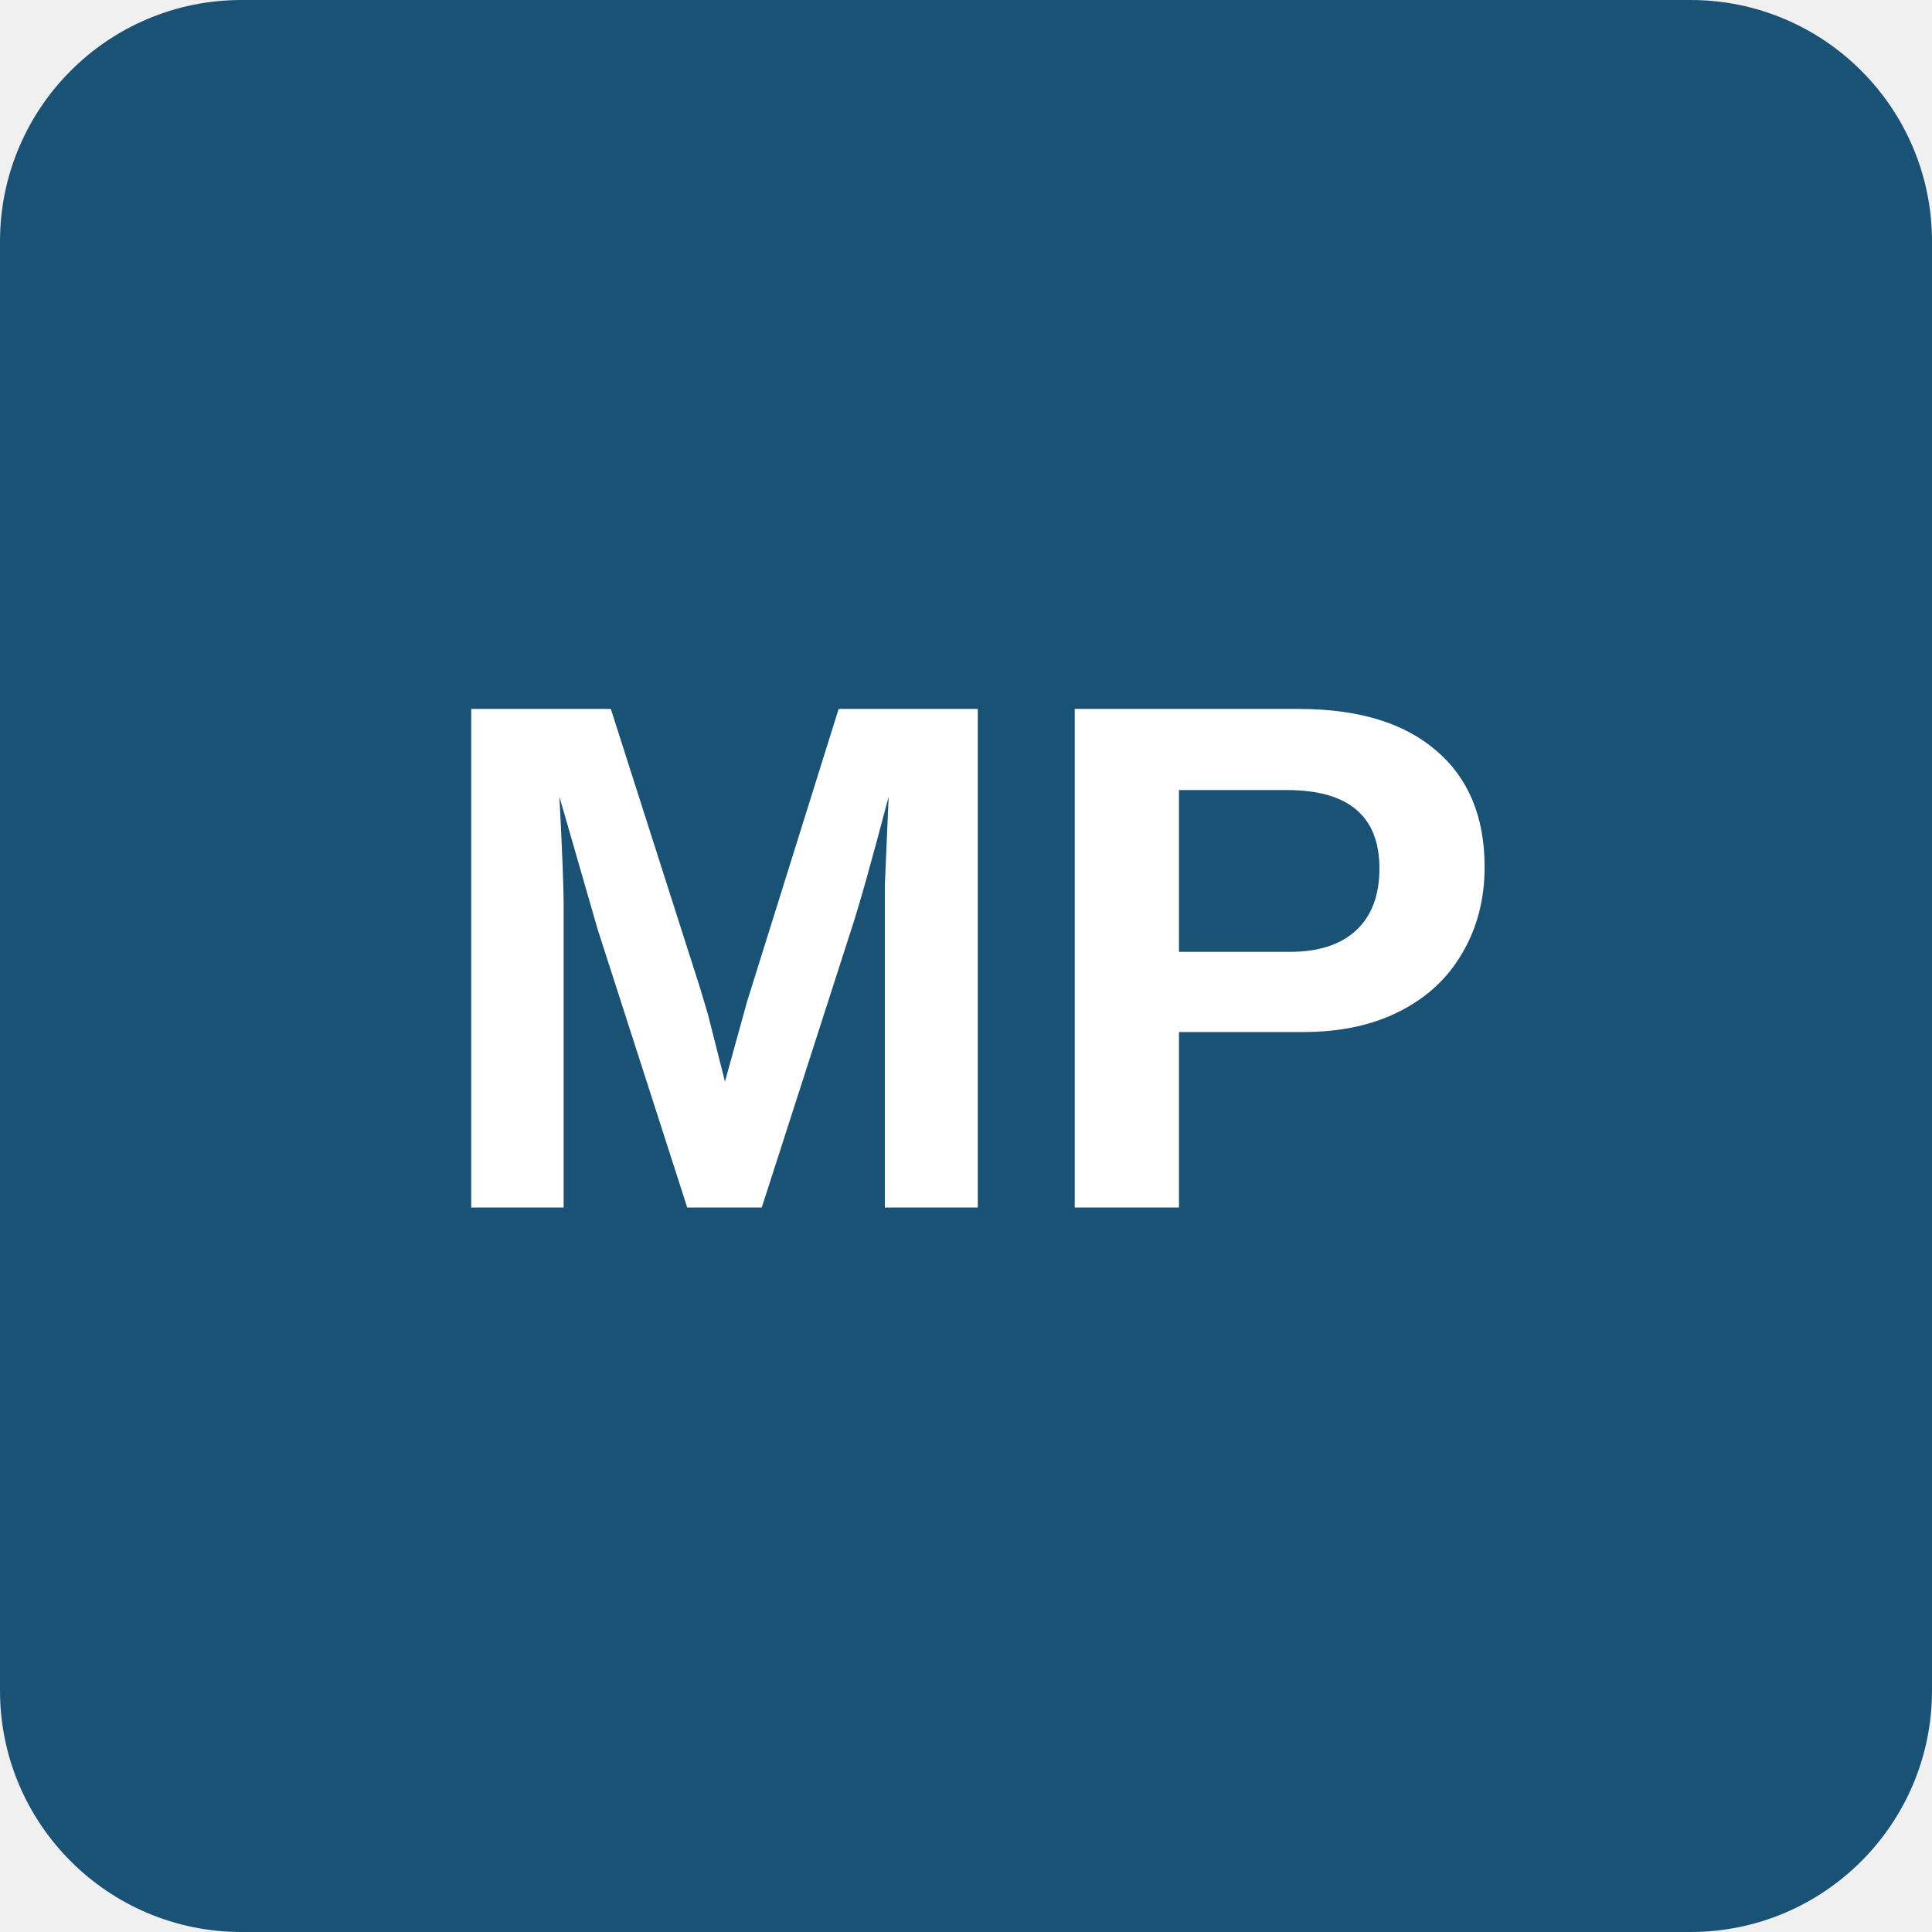
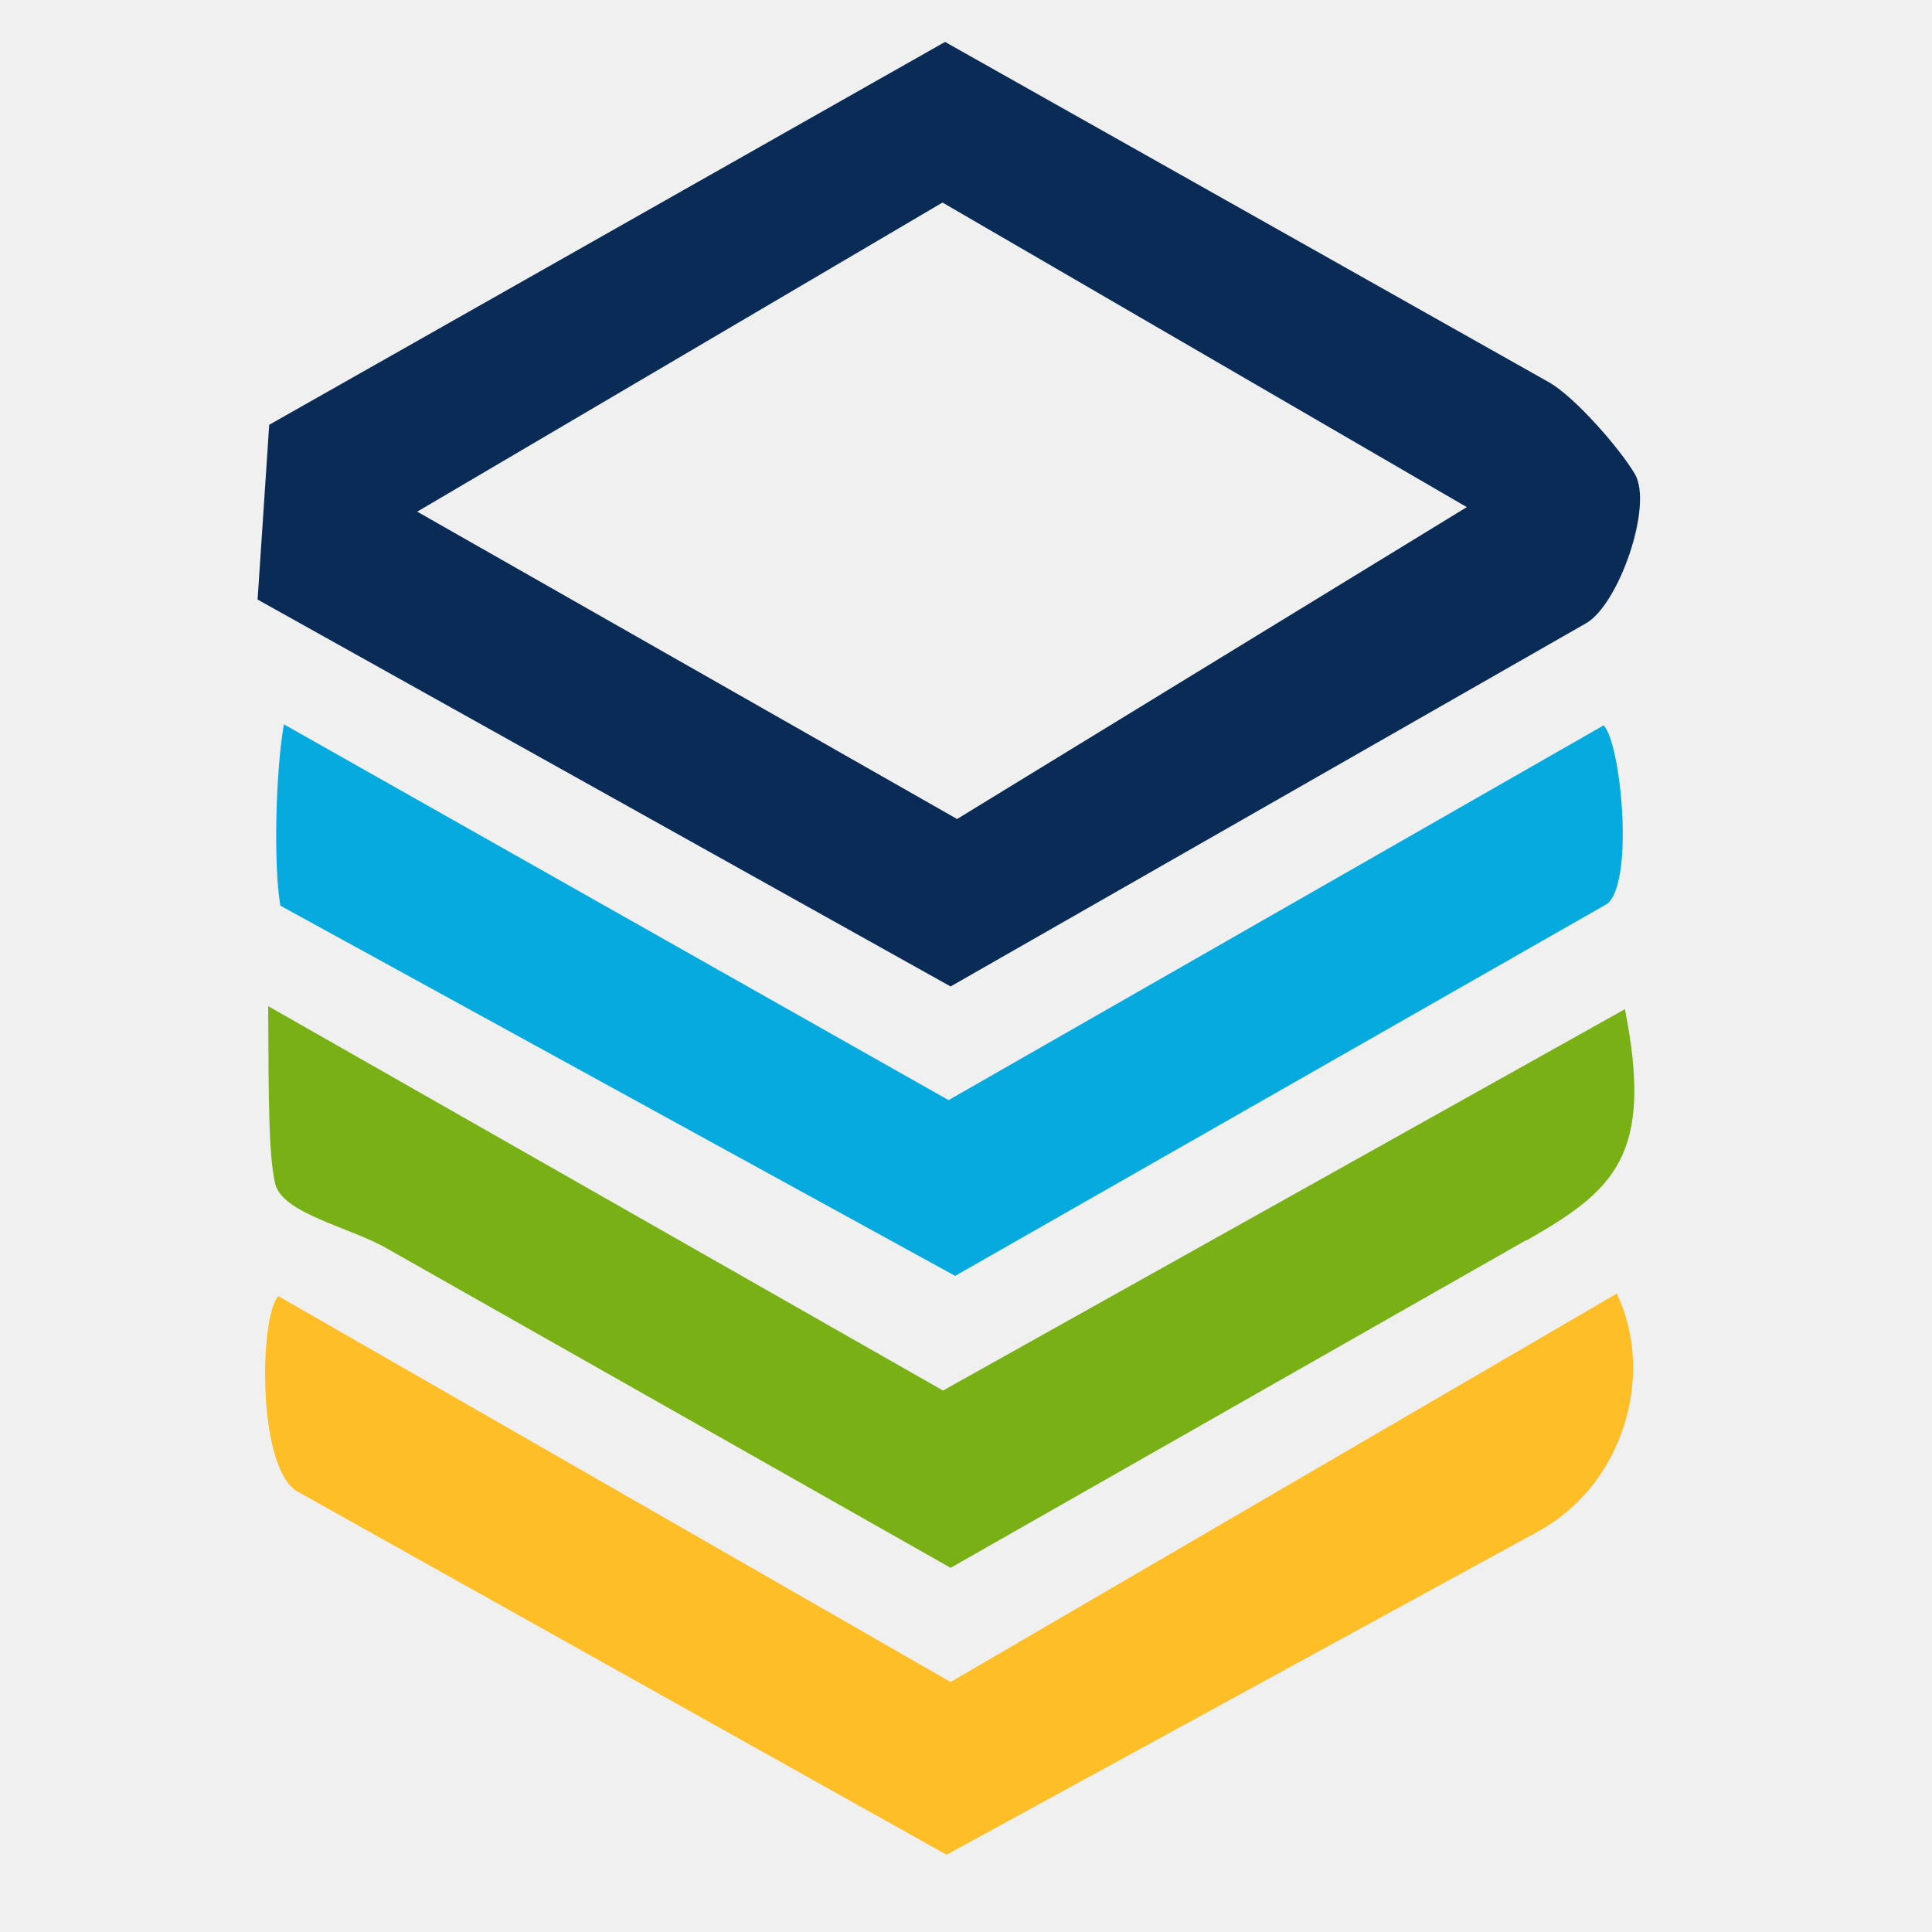
- <svg xmlns="http://www.w3.org/2000/svg" viewBox="0 0 64 64" fill="none">
-   <rect width="64" height="64" rx="8" fill="#1a5276" />
-   <text x="32" y="40" font-family="Arial, sans-serif" font-size="24" font-weight="bold" fill="white" text-anchor="middle">MP</text>
+ <svg xmlns="http://www.w3.org/2000/svg" id="Layer_1" data-name="Layer 1" viewBox="0 0 38.25 38.25">
+   <defs>
+     <style>
+       .cls-1 {
+         fill: #78b015;
+       }
+ 
+       .cls-2 {
+         fill: #febe27;
+       }
+ 
+       .cls-3 {
+         fill: #07aade;
+       }
+ 
+       .cls-4 {
+         fill: #092b55;
+       }
+     </style>
+   </defs>
+   <g>
+     <path class="cls-4" d="M18.82,19.53l-13.72-7.66.23-3.46L18.71.83l11.96,6.74c.51.29,1.41,1.32,1.7,1.82.36.62-.32,2.58-.97,2.95l-12.58,7.19ZM18.94,16.22l10.1-6.18-10.38-6.03-10.4,6.12,10.68,6.08Z" />
+     <path class="cls-3" d="M31.81,17.9l-12.9,7.36-13.36-7.33c-.14-.84-.09-2.67.07-3.59l13.16,7.44,12.97-7.42c.35.37.61,3.14.06,3.54Z" />
+   </g>
+   <g>
+     <path class="cls-2" d="M30.45,30.32l-11.71,6.4-12.85-7.19c-.8-.45-.76-3.45-.38-3.87l13.31,7.64,13.19-7.69c.78,1.65.1,3.81-1.56,4.71Z" />
+     <path class="cls-1" d="M30.22,24.55l-11.4,6.49-11.19-6.34c-.71-.4-2.04-.68-2.18-1.26s-.13-1.81-.14-3.52l13.36,7.61,13.5-7.55c.58,2.91-.22,3.59-1.95,4.58Z" />
+   </g>
</svg>
